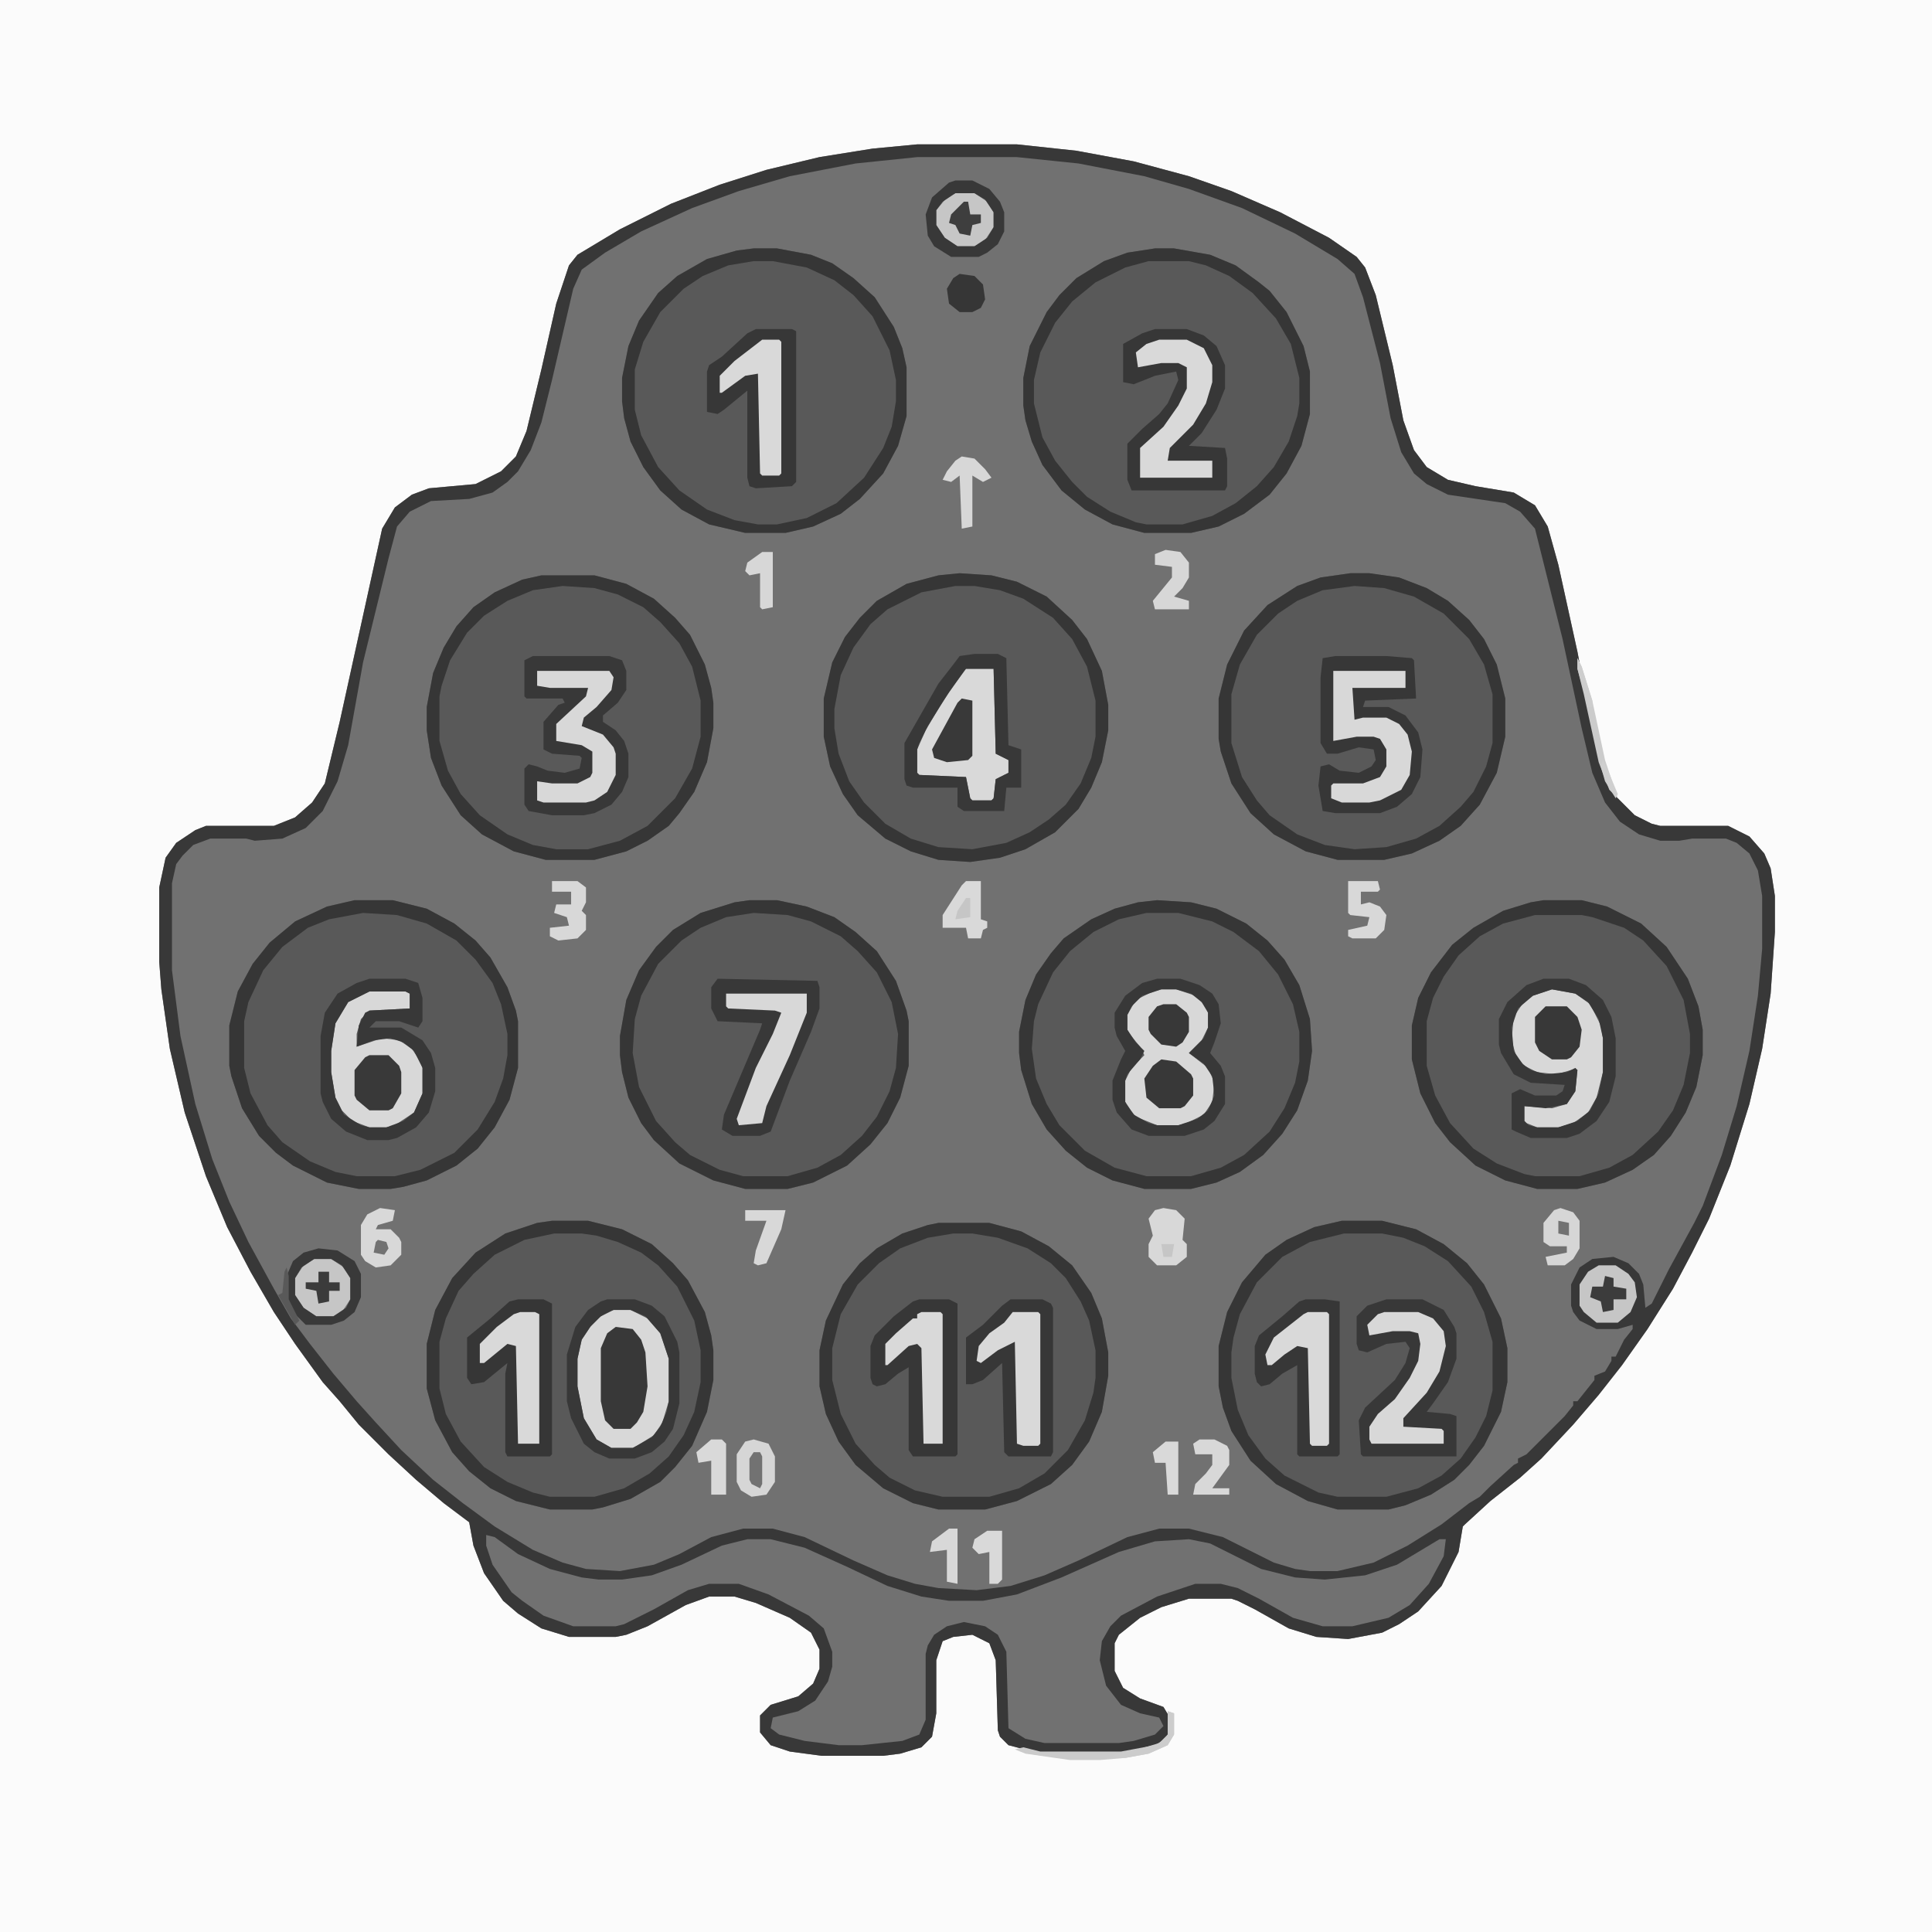
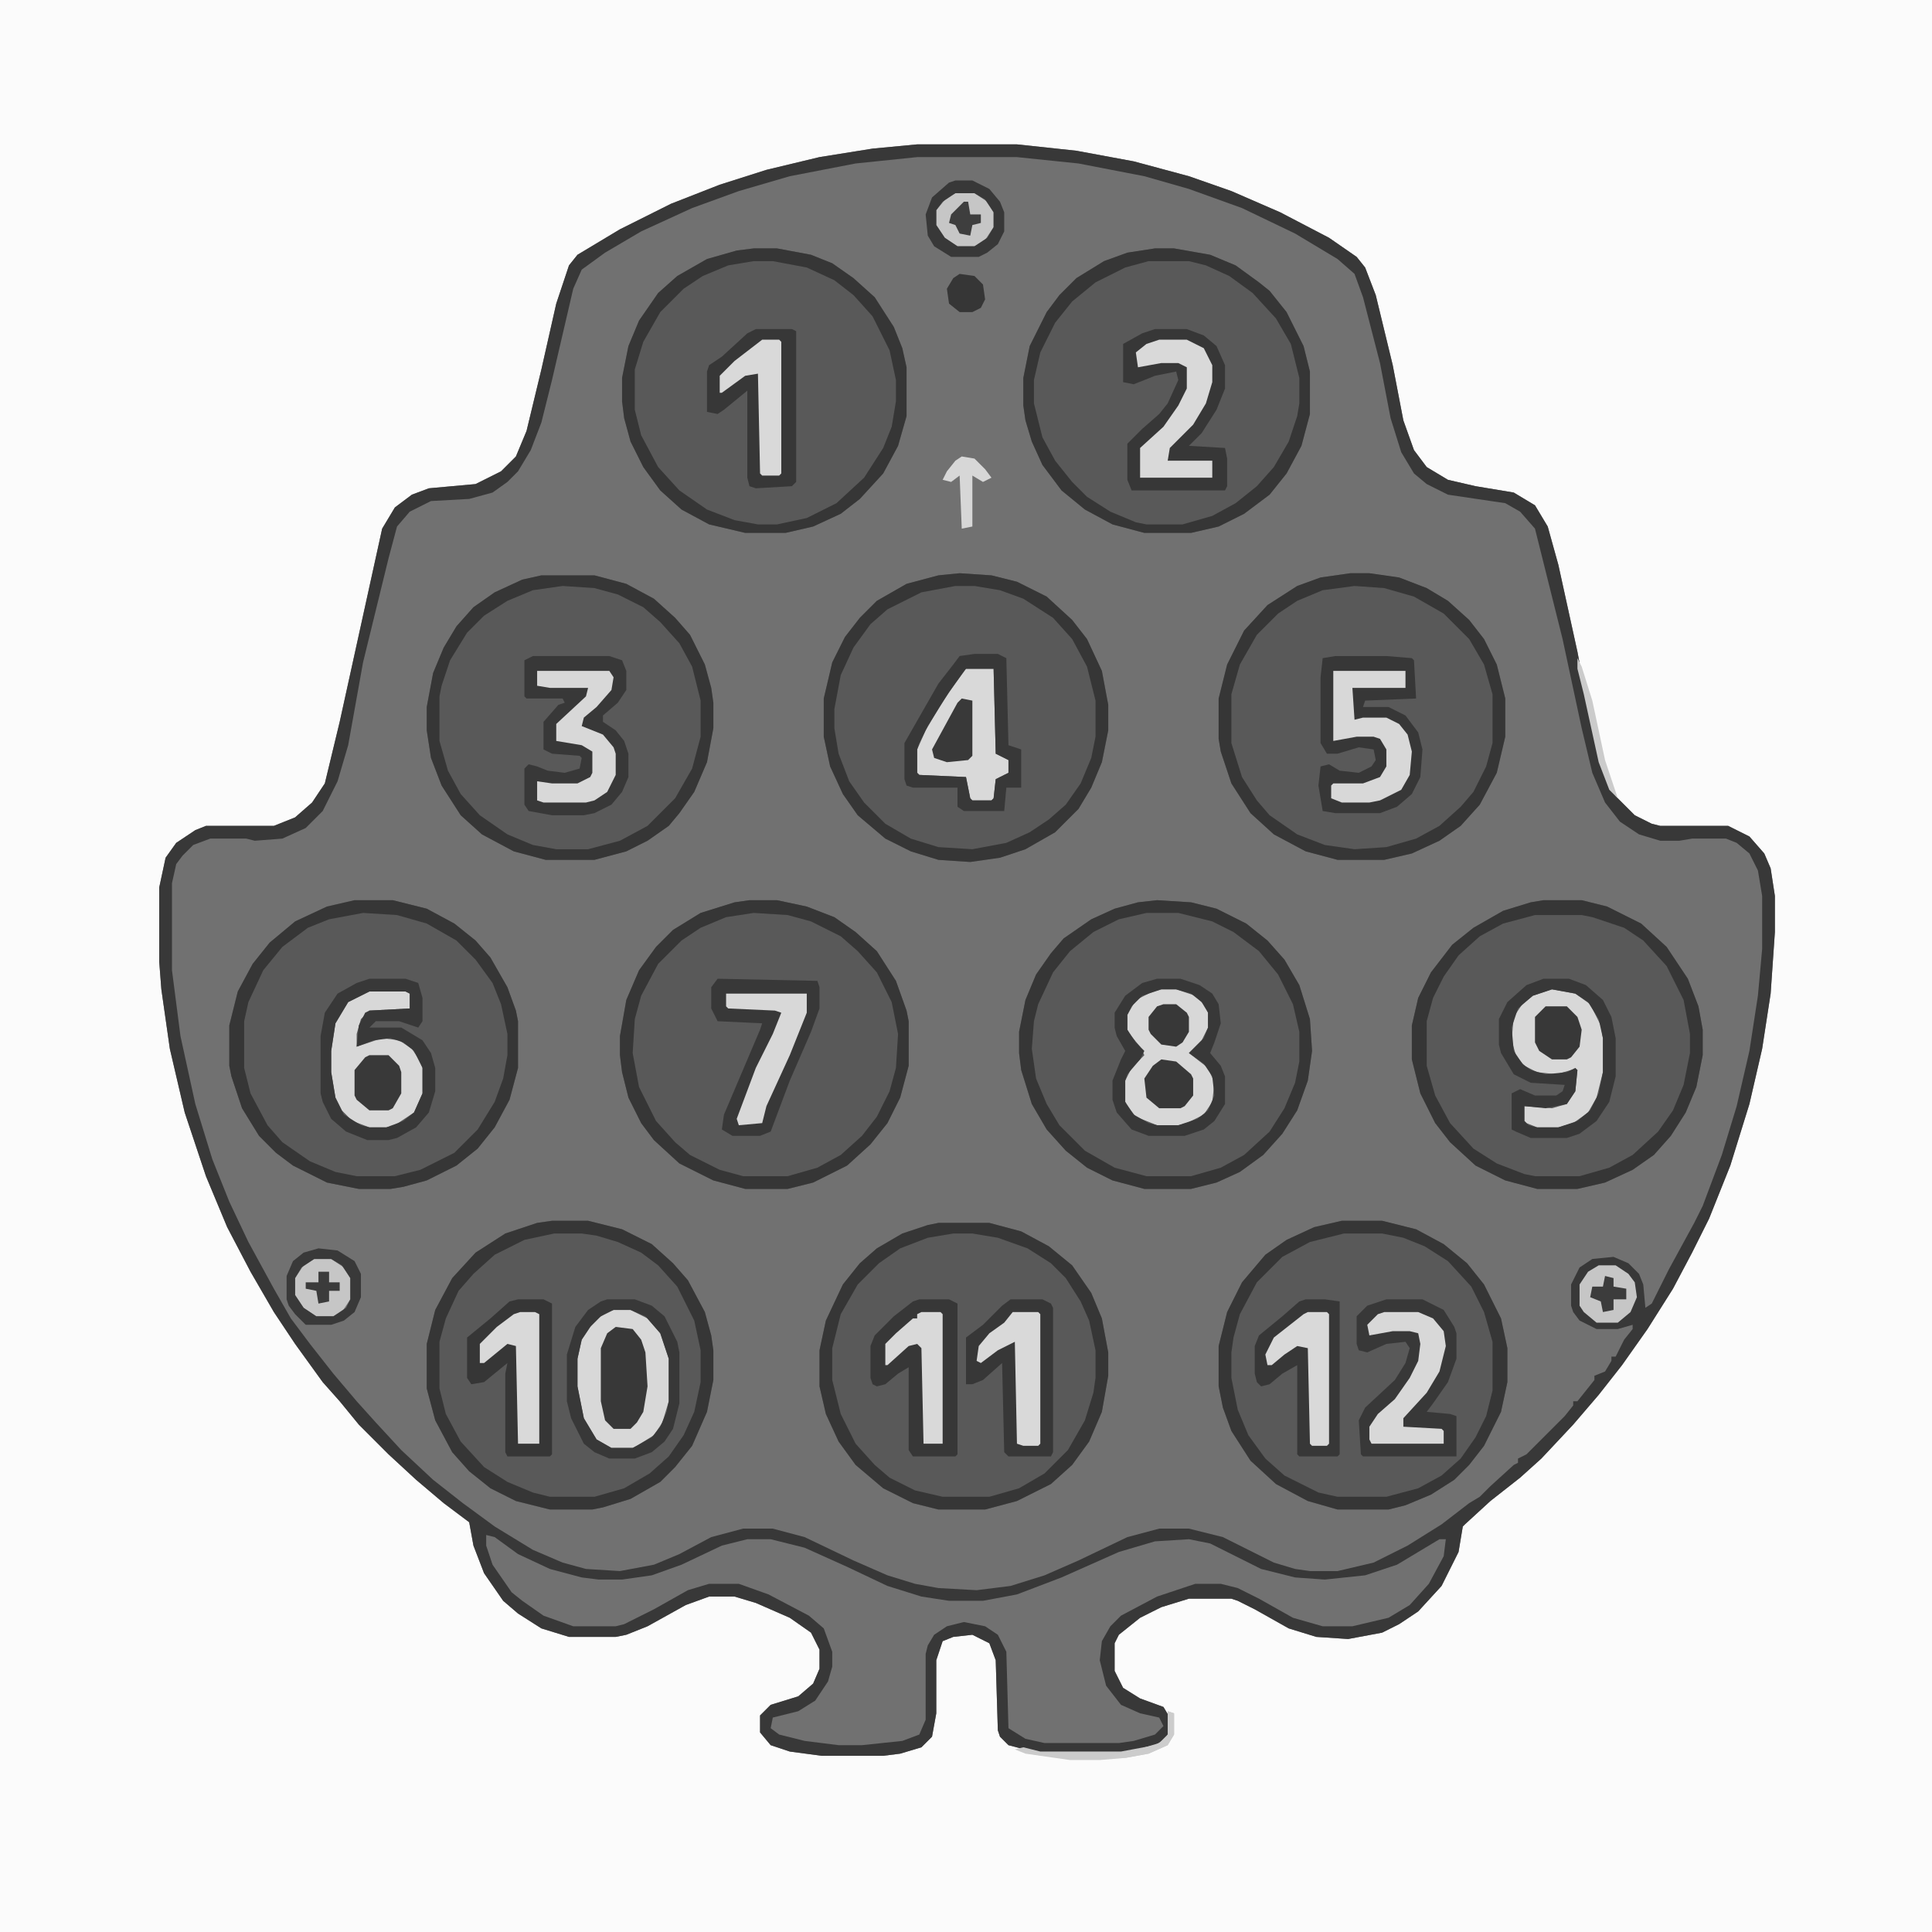
<svg xmlns="http://www.w3.org/2000/svg" version="1.1" viewBox="0 0 910 910" width="910" height="910">
  <path transform="translate(0)" d="m0 0h910v910h-910z" fill="#FBFBFB" />
  <path transform="translate(432,68)" d="m0 0h47l28 3 27 5 26 7 20 7 23 10 23 12 13 9 4 5 5 13 8 33 5 26 5 14 6 8 10 6 13 3 18 3 10 6 6 10 5 18 9 41 3 16 4 17 5 23 6 12 9 9 8 4 4 1h32l10 5 7 8 3 7 2 13v17l-2 29-4 26-6 26-9 29-10 25-8 16-9 17-12 19-12 17-11 14-12 14-15 16-10 9-14 11-12 11-1 1-2 12-8 16-11 12-9 6-8 4-16 3-15-1-13-4-16-9-8-4-3-1h-20l-13 4-10 5-10 8-2 4v13l4 8 8 5 11 4 3 5v8l-5 5-10 3-8 1h-38l-15-4-4-4-1-3-1-33-3-8-8-4-9 1-5 2-3 9v25l-2 11-5 5-10 3-8 1h-29l-15-2-9-3-5-6v-8l5-5 13-4 7-6 3-7v-9l-4-8-10-7-16-7-10-3h-12l-11 4-18 10-10 4-5 1h-22l-13-4-11-7-7-6-9-13-5-13-2-11-12-9-13-11-13-12-14-14-9-11-8-9-13-18-10-15-11-19-11-21-10-24-10-30-7-30-4-28-1-13v-35l3-14 5-7 9-6 5-2h32l10-4 8-7 6-9 7-29 20-91 6-10 8-6 8-3 22-2 12-6 7-7 5-12 7-29 7-31 6-18 4-5 20-12 24-12 23-9 22-7 25-6 25-4z" fill="#717171" />
  <path transform="translate(432,68)" d="m0 0h47l28 3 27 5 26 7 20 7 23 10 23 12 13 9 4 5 5 13 8 33 5 26 5 14 6 8 10 6 13 3 18 3 10 6 6 10 5 18 9 41 3 16 4 17 5 23 6 12 9 9 8 4 4 1h32l10 5 7 8 3 7 2 13v17l-2 29-4 26-6 26-9 29-10 25-8 16-9 17-12 19-12 17-11 14-12 14-15 16-10 9-14 11-12 11-1 1-2 12-8 16-11 12-9 6-8 4-16 3-15-1-13-4-16-9-8-4-3-1h-20l-13 4-10 5-10 8-2 4v13l4 8 8 5 11 4 3 5v8l-5 5-10 3-8 1h-38l-15-4-4-4-1-3-1-33-3-8-8-4-9 1-5 2-3 9v25l-2 11-5 5-10 3-8 1h-29l-15-2-9-3-5-6v-8l5-5 13-4 7-6 3-7v-9l-4-8-10-7-16-7-10-3h-12l-11 4-18 10-10 4-5 1h-22l-13-4-11-7-7-6-9-13-5-13-2-11-12-9-13-11-13-12-14-14-9-11-8-9-13-18-10-15-11-19-11-21-10-24-10-30-7-30-4-28-1-13v-35l3-14 5-7 9-6 5-2h32l10-4 8-7 6-9 7-29 20-91 6-10 8-6 8-3 22-2 12-6 7-7 5-12 7-29 7-31 6-18 4-5 20-12 24-12 23-9 22-7 25-6 25-4zm0 6-29 3-31 6-24 7-22 8-24 11-17 10-11 8-4 9-10 43-5 20-5 13-6 10-5 5-7 5-11 3-18 1-10 5-6 7-4 15-12 49-7 39-5 17-7 14-8 8-11 5-13 1-4-1h-17l-8 3-5 5-3 4-2 9v41l4 31 7 32 8 26 8 20 9 19 12 22 8 14 9 12 11 14 11 13 9 10 12 13 15 14 14 11 15 11 18 11 14 6 11 3 16 1 16-3 12-5 15-8 15-4h14l15 4 23 11 16 7 13 4 11 2 18 1 16-2 16-5 16-7 23-11 15-4h14l16 4 24 12 10 3 7 1h13l17-4 16-8 16-10 13-10 5-3 5-5 11-10 2-1v-2l4-2 18-18 4-5v-2h2l8-10v-2l5-2 3-5v-2h2l4-8 4-5v-2l-7 2h-10l-8-4-3-4-1-3v-10l4-8 6-4 10-1 7 3 5 5 2 5 1 11 3-2 8-16 12-22 4-8 9-24 7-23 6-26 4-26 2-22v-25l-2-12-4-8-6-5-5-2h-16l-6 1h-9l-10-3-9-6-7-9-6-14-5-21-9-42-13-52-7-8-7-4-27-4-10-5-6-5-6-10-5-16-5-26-8-31-4-11-8-7-20-12-25-12-25-9-21-6-31-6-29-3z" fill="#383838" />
  <path transform="translate(545,424)" d="m0 0 16 1 12 3 14 7 10 8 8 9 7 12 5 16 1 15-2 14-5 14-7 11-9 10-11 8-11 5-12 3h-22l-15-4-12-6-10-8-9-10-7-12-5-16-1-8v-10l3-15 5-12 7-10 6-7 13-9 11-5 11-3z" fill="#595959" data-position="8" />
  <path transform="translate(632,575)" d="m0 0h19l16 4 13 7 11 9 8 10 8 16 3 14v16l-3 14-8 16-7 9-7 7-11 7-12 5-8 2h-24l-14-4-15-8-12-11-9-14-4-11-2-10v-19l4-16 7-14 11-13 10-7 13-6z" fill="#595959" data-position="12" />
  <path transform="translate(442,576)" d="m0 0h24l15 4 13 7 11 9 9 13 5 12 3 16v11l-3 17-6 14-8 11-10 9-16 8-15 4h-22l-12-3-14-7-13-11-8-11-6-13-3-13v-17l3-14 8-17 8-10 8-7 12-7 12-4z" fill="#595959" data-position="11" />
  <path transform="translate(167,424)" d="m0 0h18l16 4 13 7 10 8 7 8 8 14 4 11 1 5v22l-4 15-7 13-8 10-10 8-14 7-11 3-6 1h-15l-15-3-16-8-8-6-8-8-8-13-5-15-1-5v-19l4-16 7-13 8-10 12-10 15-7z" fill="#595959" data-position="6" />
  <path transform="translate(727,424)" d="m0 0h18l12 3 16 8 12 11 10 15 5 13 2 11v12l-3 15-5 12-7 11-8 9-10 7-13 6-13 3h-19l-15-4-14-7-12-11-7-9-7-14-4-16v-16l3-13 6-12 10-13 10-8 14-8 13-4z" fill="#595959" data-position="9" />
  <path transform="translate(229,723)" d="m0 0 4 1 11 8 15 7 15 4 8 1h11l14-2 14-5 19-9 12-3h11l16 4 20 9 19 9 16 5 13 2h16l16-3 21-8 27-12 17-5 16-1 10 2 24 12 16 4 14 1 19-2 15-5 20-12h3l-1 8-7 13-9 10-10 6-17 4h-14l-14-4-16-9-10-5-8-2h-12l-18 6-17 9-5 5-4 7-1 9 3 12 7 9 9 4 9 2 2 4-4 4-10 3-7 1h-35l-9-2-8-5-1-36-4-8-6-4-10-2-8 2-6 4-3 5-1 4v31l-3 7-8 3-19 2h-11l-16-2-12-3-4-3 1-5 12-3 8-5 6-9 2-7v-7l-4-11-7-6-19-10-14-5h-14l-10 3-16 9-14 7-4 1h-20l-14-5-10-7-5-4-9-13-3-9z" fill="#717171" />
  <path transform="translate(260,575)" d="m0 0h17l16 4 14 7 10 9 7 8 8 15 3 11 1 7v14l-3 15-7 16-8 10-7 7-14 8-13 4-5 1h-20l-16-4-12-6-10-8-8-9-8-15-4-15v-21l4-16 8-15 11-12 14-9 15-5z" fill="#595959" data-position="10" />
  <path transform="translate(353,424)" d="m0 0h13l14 3 13 5 10 7 10 9 9 14 5 14 1 5v21l-4 15-6 12-8 10-11 10-16 8-12 3h-20l-15-4-16-8-12-11-6-8-6-12-3-12-1-8v-9l3-17 6-14 8-11 8-8 13-8 16-5z" fill="#595959" data-position="7" />
  <path transform="translate(636,270)" d="m0 0h9l14 2 13 5 10 6 10 9 7 9 6 12 4 16v18l-4 17-8 15-9 10-10 7-13 6-13 3h-22l-15-4-15-8-11-10-9-14-5-15-1-6v-19l4-16 8-16 11-12 14-9 11-4z" fill="#595959" data-position="5" />
  <path transform="translate(255,271)" d="m0 0h25l15 4 13 7 10 9 7 8 7 14 3 11 1 7v12l-3 16-6 14-7 10-5 6-10 7-10 5-15 4h-23l-15-4-15-8-10-9-9-14-5-13-2-13v-11l3-16 5-12 6-10 8-9 10-7 13-6z" fill="#595959" data-position="3" />
  <path transform="translate(452,270)" d="m0 0 15 1 12 3 14 7 12 11 7 9 7 15 3 16v12l-3 15-5 12-6 10-11 11-14 8-12 4-14 2-15-1-13-4-12-6-13-11-7-10-6-13-3-14v-18l4-17 6-12 7-9 8-8 14-8 15-4z" fill="#595959" data-position="4" />
  <path transform="translate(544,117)" d="m0 0h9l17 3 12 5 11 8 5 4 8 10 8 16 3 12v20l-4 15-7 13-8 10-12 9-12 6-13 3h-22l-15-4-13-7-11-9-9-12-5-11-3-10-1-7v-13l3-15 8-16 6-8 8-8 13-8 11-4z" fill="#595959" data-position="2" />
  <path transform="translate(355,117)" d="m0 0h11l16 3 10 4 10 7 10 9 9 14 4 10 2 9v23l-4 14-7 13-11 12-9 7-13 6-13 3h-19l-17-4-13-7-10-9-8-11-6-12-3-11-1-8v-11l3-15 5-12 9-13 9-8 14-8 14-4z" fill="#595959" data-position="1" />
  <path transform="translate(629,309)" d="m0 0h24l12 1 1 1 1 18-24 1-1 3h12l8 4 6 8 2 8-1 13-4 8-7 6-8 3h-21l-6-1-2-12 1-9 4-1 5 3 9 1 6-3 2-3-1-5-7-1-10 3h-5l-3-5v-31l1-9z" fill="#373737" data-position="5" />
  <path transform="translate(251,309)" d="m0 0h36l6 2 2 5v9l-4 6-7 6v3l6 4 4 5 2 6v11l-3 7-5 6-8 4-5 1h-15l-11-2-2-3v-17l2-2 4 1 5 2 8 1 7-2 1-5-1-1-13-1-4-2v-13l7-8 3-1-1-2h-17l-1-1v-17z" fill="#383838" data-position="3" />
  <path transform="translate(544,155)" d="m0 0h15l8 3 6 5 4 9v11l-4 10-7 11-6 6 17 1 1 5v13l-1 2h-44l-2-5v-17l7-7 8-7 4-5 5-11-1-4-10 2-10 4-5-1v-18l9-5z" fill="#373737" data-position="2" />
  <path transform="translate(653,612)" d="m0 0h17l10 5 5 8 1 3v12l-4 11-7 10-3 4 11 1 3 1v19h-44l-1-1-1-16 3-6 14-13 5-8 2-7-2-3-9 1-9 4-4-1-1-3v-13l5-5z" fill="#383838" data-position="12" />
  <path transform="translate(545,424)" d="m0 0 16 1 12 3 14 7 10 8 8 9 7 12 5 16 1 15-2 14-5 14-7 11-9 10-11 8-11 5-12 3h-22l-15-4-12-6-10-8-9-10-7-12-5-16-1-8v-10l3-15 5-12 7-10 6-7 13-9 11-5 11-3zm-5 6-13 3-12 6-11 9-8 10-7 15-2 8-1 13 2 14 5 12 6 10 12 12 14 8 15 4h21l14-4 11-6 12-11 7-11 5-12 2-10v-14l-3-13-7-14-9-11-12-9-10-5-16-4z" fill="#363636" data-position="8" />
  <path transform="translate(167,424)" d="m0 0h18l16 4 13 7 10 8 7 8 8 14 4 11 1 5v22l-4 15-7 13-8 10-10 8-14 7-11 3-6 1h-15l-15-3-16-8-8-6-8-8-8-13-5-15-1-5v-19l4-16 7-13 8-10 12-10 15-7zm4 6-16 3-10 4-12 9-9 11-7 15-2 9v22l3 12 8 15 7 8 13 9 12 5 10 2h18l12-3 16-8 11-11 8-13 4-11 2-11v-10l-3-14-4-10-8-11-9-9-14-8-14-4z" fill="#363636" data-position="6" />
  <path transform="translate(727,424)" d="m0 0h18l12 3 16 8 12 11 10 15 5 13 2 11v12l-3 15-5 12-7 11-8 9-10 7-13 6-13 3h-19l-15-4-14-7-12-11-7-9-7-14-4-16v-16l3-13 6-12 10-13 10-8 14-8 13-4zm-4 7-15 4-11 6-10 9-7 10-5 10-3 11v21l4 14 7 13 11 12 11 7 13 5 5 1h21l14-4 11-6 12-11 7-10 5-12 3-15v-9l-3-16-8-16-11-12-9-6-15-5-5-1z" fill="#363636" data-position="9" />
  <path transform="translate(260,575)" d="m0 0h17l16 4 14 7 10 9 7 8 8 15 3 11 1 7v14l-3 15-7 16-8 10-7 7-14 8-13 4-5 1h-20l-16-4-12-6-10-8-8-9-8-15-4-15v-21l4-16 8-15 11-12 14-9 15-5zm1 6-14 3-14 7-10 9-7 8-6 13-3 11v22l3 12 7 13 11 12 11 7 12 5 8 2h21l14-4 12-7 9-8 7-10 5-11 3-14v-15l-3-14-8-16-9-10-8-6-11-5-10-3-7-1z" fill="#363636" data-position="10" />
  <path transform="translate(442,576)" d="m0 0h24l15 4 13 7 11 9 9 13 5 12 3 16v11l-3 17-6 14-8 11-10 9-16 8-15 4h-22l-12-3-14-7-13-11-8-11-6-13-3-13v-17l3-14 8-17 8-10 8-7 12-7 12-4zm7 5-12 2-13 5-10 7-10 10-8 14-4 16v15l4 16 7 14 9 10 7 6 12 6 13 3h22l14-4 12-7 11-11 8-14 4-13 1-7v-13l-3-14-4-9-7-11-7-7-11-7-14-5-12-2z" fill="#363636" data-position="11" />
  <path transform="translate(353,424)" d="m0 0h13l14 3 13 5 10 7 10 9 9 14 5 14 1 5v21l-4 15-6 12-8 10-11 10-16 8-12 3h-20l-15-4-16-8-12-11-6-8-6-12-3-12-1-8v-9l3-17 6-14 8-11 8-8 13-8 16-5zm2 6-13 2-12 5-9 6-11 11-8 15-3 11-1 16 3 16 8 16 9 10 7 6 14 7 11 3h21l14-4 11-6 10-9 7-9 6-12 3-11 1-16-3-15-7-14-9-10-8-7-14-7-11-3z" fill="#363636" data-position="7" />
  <path transform="translate(632,575)" d="m0 0h19l16 4 13 7 11 9 8 10 8 16 3 14v16l-3 14-8 16-7 9-7 7-11 7-12 5-8 2h-24l-14-4-15-8-12-11-9-14-4-11-2-10v-19l4-16 7-14 11-13 10-7 13-6zm1 6-16 4-13 7-12 12-8 15-3 11-1 7v12l3 15 5 12 8 11 9 8 16 8 9 2h23l15-4 11-6 9-8 7-10 5-10 3-12v-23l-4-14-6-12-11-12-11-7-10-4-10-2z" fill="#363636" data-position="12" />
  <path transform="translate(636,270)" d="m0 0h9l14 2 13 5 10 6 10 9 7 9 6 12 4 16v18l-4 17-8 15-9 10-10 7-13 6-13 3h-22l-15-4-15-8-11-10-9-14-5-15-1-6v-19l4-16 8-16 11-12 14-9 11-4zm2 6-15 2-12 5-9 6-10 10-8 14-4 14v23l5 16 7 11 6 7 13 9 13 5 14 2 15-1 14-4 11-6 10-9 6-7 6-12 3-11v-23l-4-14-7-12-12-12-14-8-14-4z" fill="#363636" data-position="5" />
  <path transform="translate(255,271)" d="m0 0h25l15 4 13 7 10 9 7 8 7 14 3 11 1 7v12l-3 16-6 14-7 10-5 6-10 7-10 5-15 4h-23l-15-4-15-8-10-9-9-14-5-13-2-13v-11l3-16 5-12 6-10 8-9 10-7 13-6zm10 5-14 2-12 5-11 7-8 8-8 13-4 12-1 5v21l4 14 6 11 9 10 13 9 12 5 11 2h15l15-4 13-7 13-13 8-14 4-15v-17l-4-16-6-11-9-10-8-7-12-6-11-3z" fill="#363636" data-position="3" />
  <path transform="translate(452,270)" d="m0 0 15 1 12 3 14 7 12 11 7 9 7 15 3 16v12l-3 15-5 12-6 10-11 11-14 8-12 4-14 2-15-1-13-4-12-6-13-11-7-10-6-13-3-14v-18l4-17 6-12 7-9 8-8 14-8 15-4zm-2 6-16 3-16 8-8 7-8 11-6 13-3 16v9l2 12 5 13 7 10 10 10 12 7 13 4 16 1 16-3 11-5 9-6 8-7 7-10 5-12 2-10v-17l-4-16-7-13-9-10-14-9-11-4-12-2z" fill="#363636" data-position="4" />
  <path transform="translate(355,117)" d="m0 0h11l16 3 10 4 10 7 10 9 9 14 4 10 2 9v23l-4 14-7 13-11 12-9 7-13 6-13 3h-19l-17-4-13-7-10-9-8-11-6-12-3-11-1-8v-11l3-15 5-12 9-13 9-8 14-8 14-4zm0 6-12 2-12 5-9 6-11 11-8 14-4 13v19l3 12 8 15 10 11 13 9 13 5 11 2h9l14-3 14-7 13-12 9-14 4-10 2-12v-10l-3-14-8-16-9-10-9-7-13-6-16-3z" fill="#363636" data-position="1" />
  <path transform="translate(544,117)" d="m0 0h9l17 3 12 5 11 8 5 4 8 10 8 16 3 12v20l-4 15-7 13-8 10-12 9-12 6-13 3h-22l-15-4-13-7-11-9-9-12-5-11-3-10-1-7v-13l3-15 8-16 6-8 8-8 13-8 11-4zm-3 6-11 3-14 7-11 9-8 10-7 14-3 13v11l4 16 6 11 8 10 7 7 11 7 12 5 5 1h17l14-4 11-6 10-8 8-9 7-12 4-12 1-6v-12l-4-16-7-12-11-12-11-8-11-5-8-2z" fill="#363636" data-position="2" />
  <path transform="translate(289,617)" d="m0 0h8l8 4 6 7 4 12v20l-3 10-4 6-8 5-2 1h-10l-7-4-6-10-3-15v-13l2-9 6-9 6-4z" fill="#D8D8D8" data-position="10" />
  <path transform="translate(338,461)" d="m0 0 47 1 1 3v10l-4 11-10 23-9 24-5 2h-13l-5-3 1-7 17-40 1-3-21-1-3-6v-10z" fill="#383838" data-position="7" />
  <path transform="translate(356,155)" d="m0 0h17l2 1v71l-2 2-17 1-3-1-1-4v-41l-11 9-3 2-5-1v-19l1-3 6-4 12-11z" fill="#373737" data-position="1" />
  <path transform="translate(433,612)" d="m0 0h14l4 2v71l-1 1h-20l-2-3v-39l-5 3-6 5-4 1-2-1-1-3v-15l2-5 9-9 9-7z" fill="#373737" data-position="11" />
  <path transform="translate(476,612)" d="m0 0h15l4 2 1 2v68l-1 2h-20l-2-2-1-42-9 8-5 2h-3v-22l8-6 9-9z" fill="#373737" data-position="11" />
  <path transform="translate(547,466)" d="m0 0h7l9 3 5 5 1 3v7l-3 6-6 6 9 7 3 7-1 9-4 6-8 4-4 1h-10l-10-4-4-5-1-2v-10l3-6 6-6-2-4-5-6-1-2v-7l4-7 8-4z" fill="#D8D8D8" data-position="8" />
  <path transform="translate(244,612)" d="m0 0h12l4 2v71l-1 1h-20l-1-2v-37l1-5-11 9-6 1-2-3v-19l11-9 9-8z" fill="#363636" data-position="10" />
  <path transform="translate(615,612)" d="m0 0h9l7 1v72l-1 1h-18l-1-1v-42l-7 4-6 5-4 1-2-2-1-4v-13l2-5 11-9 8-7z" fill="#373737" data-position="12" />
  <path transform="translate(174,467)" d="m0 0h17l2 1v7l-19 1-4 4-2 7v6l12-4 8 1 6 4 4 6 1 3v12l-4 9-9 6-4 1h-8l-8-3-5-5-3-6-2-12v-10l2-13 6-10z" fill="#D8D8D8" data-position="6" />
  <path transform="translate(731,466)" d="m0 0 11 2 7 5 5 10 1 6v16l-3 12-4 7-7 5-7 2h-10l-5-2-1-1v-7l13 1 7-2 4-6 1-10h-3l-7 2-9-1-6-3-4-5-2-7 1-11 4-6 5-4z" fill="#D8D8D8" data-position="9" />
  <path transform="translate(455,315)" d="m0 0h13l1 40 6 3v6l-6 3-1 9-1 1h-9l-1-1-2-10-22-1-1-1v-11l4-9 7-12 11-16z" fill="#D9D9D9" data-position="4" />
  <path transform="translate(174,461)" d="m0 0h17l6 2 2 7v11l-2 3-9-3h-11l-3 3h15l10 6 4 6 2 7v11l-3 10-6 7-9 5-4 1h-10l-10-4-7-6-4-8-1-4v-27l2-11 6-9 9-5zm0 6-10 5-6 10-2 13v10l2 12 4 8 8 5 4 1h8l8-3 5-4 4-9v-12l-4-8-5-4-6-2-8 1-8 3 1-10 3-6 2-1 19-1v-7l-2-1z" fill="#383838" data-position="6" />
  <path transform="translate(727,461)" d="m0 0h12l8 3 8 7 4 8 2 10v18l-3 12-6 9-8 6-6 2h-17l-7-3-2-1v-17l4-2 7 3h10l3-2 1-3-16-1-8-4-6-10-1-4v-12l4-8 9-8zm4 5-9 3-7 6-3 9 1 11 4 6 4 3 7 2 10-1 4-2 1 1-1 10-4 6-10 2-10-1v7l2 2 4 1h10l9-3 6-5 4-8 2-10v-16l-2-9-5-8-6-4z" fill="#383838" data-position="9" />
  <path transform="translate(459,308)" d="m0 0h11l4 2 1 41 6 2v18h-7l-1 11h-19l-3-2v-9h-21l-3-1-1-3v-17l16-28 7-9 3-4zm-4 7-8 11-10 16-4 8-1 3v11l1 1 22 1 2 10 1 1h9l1-1 1-9 6-3v-6l-6-3-1-40z" fill="#383838" data-position="4" />
  <path transform="translate(545,461)" d="m0 0h11l9 3 6 4 3 5 1 9-3 9-2 5 5 6 2 5v13l-5 8-5 4-9 3h-17l-8-3-7-8-2-6v-9l4-10 2-4-4-7-1-4v-7l5-8 8-6zm2 5-9 3-5 5-2 4v7l4 6 4 4-2 4-6 7-1 3v10l4 6 7 4 4 1h10l9-3 5-4 3-7-1-9-4-6-7-5 7-7 2-5v-7l-3-5-5-4-7-2z" fill="#383838" data-position="8" />
  <path transform="translate(628,316)" d="m0 0h34v8h-25l1 15 4-1h11l6 3 4 5 2 8-1 11-4 7-10 5-5 1h-13l-5-2v-6l1-1h14l8-3 3-5v-8l-3-5-3-1h-8l-11 2z" fill="#D8D8D8" data-position="5" />
  <path transform="translate(546,160)" d="m0 0h13l8 4 4 8v8l-3 10-6 10-11 11-1 6h21v8h-34v-14l11-10 7-10 4-8v-10l-4-2h-8l-11 2-1-7 5-4z" fill="#D9D9D9" data-position="2" />
  <path transform="translate(253,316)" d="m0 0h34l2 3-1 6-7 8-6 5-1 4 10 4 5 6 1 3v10l-4 8-6 4-4 1h-20l-3-1v-9l7 1h12l6-3 1-2v-10l-5-3-12-2v-8l14-13 1-4h-18l-6-1z" fill="#D8D8D8" data-position="3" />
  <path transform="translate(286,612)" d="m0 0h13l8 3 6 5 6 12 1 5v24l-3 12-4 6-6 5-8 3h-12l-7-3-5-4-6-12-2-8v-22l4-13 6-8 6-4zm3 5-6 3-5 5-4 6-2 9v13l3 15 6 10 7 4h10l9-5 4-5 3-7 1-5v-20l-4-12-7-8-7-3z" fill="#383838" data-position="10" />
  <path transform="translate(652,618)" d="m0 0h16l7 3 5 6 1 7-3 12-6 10-11 12v4l18 1 1 1v6h-34l-1-2v-6l4-6 8-7 7-10 4-8 1-8-1-5-4-1h-8l-11 2-1-5 5-5z" fill="#D8D8D8" data-position="12" />
  <path transform="translate(342,468)" d="m0 0h38v9l-8 20-11 24-2 8-11 1-1-3 9-24 8-16 4-10-3-1-22-1-1-1z" fill="#D8D8D8" data-position="7" />
  <path transform="translate(290,625)" d="m0 0 8 1 4 5 2 6 1 16-2 12-3 5-3 3h-8l-4-4-2-9v-25l3-7z" fill="#383838" data-position="10" />
  <path transform="translate(477,618)" d="m0 0h12l1 1v61l-1 1h-7l-3-1-1-48-8 4-8 6-2-1 1-7 5-6 7-5z" fill="#D9D9D9" data-position="11" />
  <path transform="translate(359,160)" d="m0 0h8l1 1v62l-1 1h-8l-1-1-1-47-6 1-11 8h-1v-8l7-7z" fill="#D9D9D9" data-position="1" />
  <path transform="translate(245,618)" d="m0 0h7l2 1v61h-10l-1-46-4-1-11 9h-2v-9l8-8 8-6z" fill="#D9D9D9" data-position="10" />
  <path transform="translate(616,618)" d="m0 0h9l1 1v61l-1 1h-7l-1-1-1-45-5-1-6 4-6 5h-2l-1-5 4-8 14-11z" fill="#D9D9D9" data-position="12" />
  <path transform="translate(434,618)" d="m0 0h9l1 1v61h-9l-1-45-2-2-4 1-10 9h-1v-10l5-5 8-7h2v-2z" fill="#D9D9D9" data-position="11" />
  <path transform="translate(753,596)" d="m0 0h8l6 4 3 4 1 7-3 7-6 5h-10l-6-5-2-3v-10l4-6z" fill="#C6C6C6" />
  <path transform="translate(148,593)" d="m0 0h8l6 4 3 5v10l-4 6-4 2h-8l-6-4-4-6v-8l4-6z" fill="#C6C6C6" />
  <path transform="translate(450,91)" d="m0 0h9l6 4 3 5v7l-4 6-5 3h-8l-6-4-4-6v-7l5-6z" fill="#C6C6C6" />
  <path transform="translate(450,85)" d="m0 0h8l8 4 5 6 2 5v9l-3 6-5 4-4 2h-13l-8-5-3-5-1-10 3-8 8-7zm0 6-6 4-3 4v7l4 6 6 4h8l6-4 3-5v-7l-4-6-5-3z" fill="#383838" />
  <path transform="translate(174,497)" d="m0 0h9l5 5 1 3v10l-4 7-2 1h-9l-6-5-1-2v-12l5-6z" fill="#393939" data-position="6" />
  <path transform="translate(150,588)" d="m0 0 9 1 8 5 3 6v11l-3 7-5 4-6 2h-12l-5-5-3-4-1-3v-11l3-7 5-4zm-2 5-6 4-3 5v8l4 6 6 4h8l6-4 2-4v-10l-4-6-5-3z" fill="#393939" />
  <path transform="translate(728,474)" d="m0 0h10l5 5 2 6-1 8-4 5-2 1h-7l-6-4-2-4v-12z" fill="#383838" data-position="9" />
  <path transform="translate(547,499)" d="m0 0 7 1 7 6 1 2v8l-4 5-2 1h-10l-6-5-1-9 4-6z" fill="#383838" data-position="8" />
-   <path transform="translate(355,678)" d="m0 0 7 2 3 6v12l-4 6-7 1-5-3-2-4v-13l4-6z" fill="#D6D6D6" />
-   <path transform="translate(548,569)" d="m0 0 6 1 4 4-1 10 2 2v6l-5 4h-9l-4-4v-6l2-4-2-8 3-4z" fill="#D8D8D8" />
-   <path transform="translate(179,569)" d="m0 0 7 1-1 5-7 2-1 2h7l4 4 1 2v6l-5 5-7 1-5-3-2-3v-14l3-5z" fill="#D8D8D8" />
  <path transform="translate(453,329)" d="m0 0 5 1v26l-2 2-10 1-6-2-1-4 12-22z" fill="#393939" data-position="4" />
-   <path transform="translate(455,415)" d="m0 0h7v18l3 1v3l-2 1-1 4h-6l-1-5h-11v-6l9-14z" fill="#D9D9D9" />
-   <path transform="translate(735,569)" d="m0 0 6 2 3 4v13l-3 5-4 3h-8l-1-4 10-2v-3h-8l-3-2v-9l5-6z" fill="#D6D6D6" />
-   <path transform="translate(260,415)" d="m0 0h12l4 3v7l-2 4 2 2v7l-4 4-9 1-4-2v-4l9-1-1-4-6-2 1-4h7v-6h-9z" fill="#D8D8D8" />
  <path transform="translate(548,473)" d="m0 0h6l5 4 1 2v7l-3 5-3 2-7-1-5-5-1-2v-6l4-5z" fill="#383838" data-position="8" />
-   <path transform="translate(635,415)" d="m0 0h14l1 4-1 1h-8v6l4-1 5 2 3 4-1 7-4 4h-11l-2-1v-3l9-2 1-4-9-1-1-1z" fill="#D8D8D8" />
-   <path transform="translate(549,259)" d="m0 0 7 1 4 5v7l-3 5-4 4 7 2v4h-16l-1-4 9-11v-5l-8-1v-5z" fill="#D7D7D7" />
  <path transform="translate(453,215)" d="m0 0 6 1 5 5 3 4-4 2-5-3v24l-5 1-1-25-4 3-4-1 2-4 4-5z" fill="#D7D7D7" />
-   <path transform="translate(565,678)" d="m0 0h7l6 3 1 2v7l-8 11h8v3h-17l1-5 5-5 3-4v-5h-8l-1-5z" fill="#D8D8D8" />
  <path transform="translate(452,129)" d="m0 0 7 1 4 4 1 7-2 4-4 2h-6l-5-4-1-7 3-5z" fill="#363636" />
-   <path transform="translate(351,570)" d="m0 0h19l-2 9-7 16-4 1-2-1 1-6 5-14h-10z" fill="#D8D8D8" />
-   <path transform="translate(335,678)" d="m0 0h5l2 2v24h-7v-16l-6 1-1-5z" fill="#D9D9D9" />
-   <path transform="translate(465,721)" d="m0 0h7v23l-2 2h-4v-15l-5 1-3-3 1-4z" fill="#D9D9D9" />
-   <path transform="translate(359,260)" d="m0 0h5v26l-5 1-1-1v-16l-5 1-2-2 1-4z" fill="#D7D7D7" />
  <path transform="translate(550,806)" d="m0 0 3 1v10l-3 5-9 4-11 2-12 1h-14l-21-3-5-2 4-1 8 2h38l16-3 5-3 1-2z" fill="#CBCBCB" />
-   <path transform="translate(447,720)" d="m0 0h4v26l-5-1v-15l-8 1 1-5z" fill="#D8D8D8" />
-   <path transform="translate(549,679)" d="m0 0h6v25h-5l-1-15h-5l-1-5z" fill="#D9D9D9" />
  <path transform="translate(756,601)" d="m0 0 4 1v4l6 1v5h-6v5l-5 1-1-5-5-2 1-5h5z" fill="#3C3C3C" />
  <path transform="translate(743,310)" d="m0 0 2 4 5 16 6 28 6 18-4-4-5-13-7-32-3-12z" fill="#CBCBCB" />
  <path transform="translate(454,95)" d="m0 0h2l1 6h5v4l-4 1-1 5-5-1-2-4-3-1 1-4 5-5z" fill="#3E3E3E" />
  <path transform="translate(150,599)" d="m0 0h5v5h5v4h-5v5l-5 1-1-6-5-1v-3h6z" fill="#3B3B3B" />
-   <path transform="translate(355,684)" d="m0 0h3l1 2v13l-1 2-4-2-1-2v-10z" fill="#727272" />
  <path transform="translate(550,806)" d="m0 0 3 1v10l-3 5-9 4-11 2h-7l3-2 10-2 10-3 4-4z" fill="#ccc" />
-   <path transform="translate(135,597)" d="m0 0 1 4v11l5 10-2 2-8-14 2-1 1-10z" fill="#595959" />
-   <path transform="translate(455,423)" d="m0 0h2v9l-7 1 1-4z" fill="#C6C6C6" />
-   <path transform="translate(743,310)" d="m0 0 2 4 5 16v3h-2l-5-18z" fill="#CDCDCD" />
-   <path transform="translate(178,584)" d="m0 0 4 1 1 3-2 3-5-1 1-5z" fill="#727272" />
-   <path transform="translate(755,358)" d="m0 0 2 4 5 12-1 2-5-8-2-7z" fill="#CFCFCF" />
-   <path transform="translate(547,586)" d="m0 0h6l-1 6h-4z" fill="#C6C6C6" />
-   <path transform="translate(734,575)" d="m0 0 5 1v6l-5-1z" fill="#727272" />
</svg>
